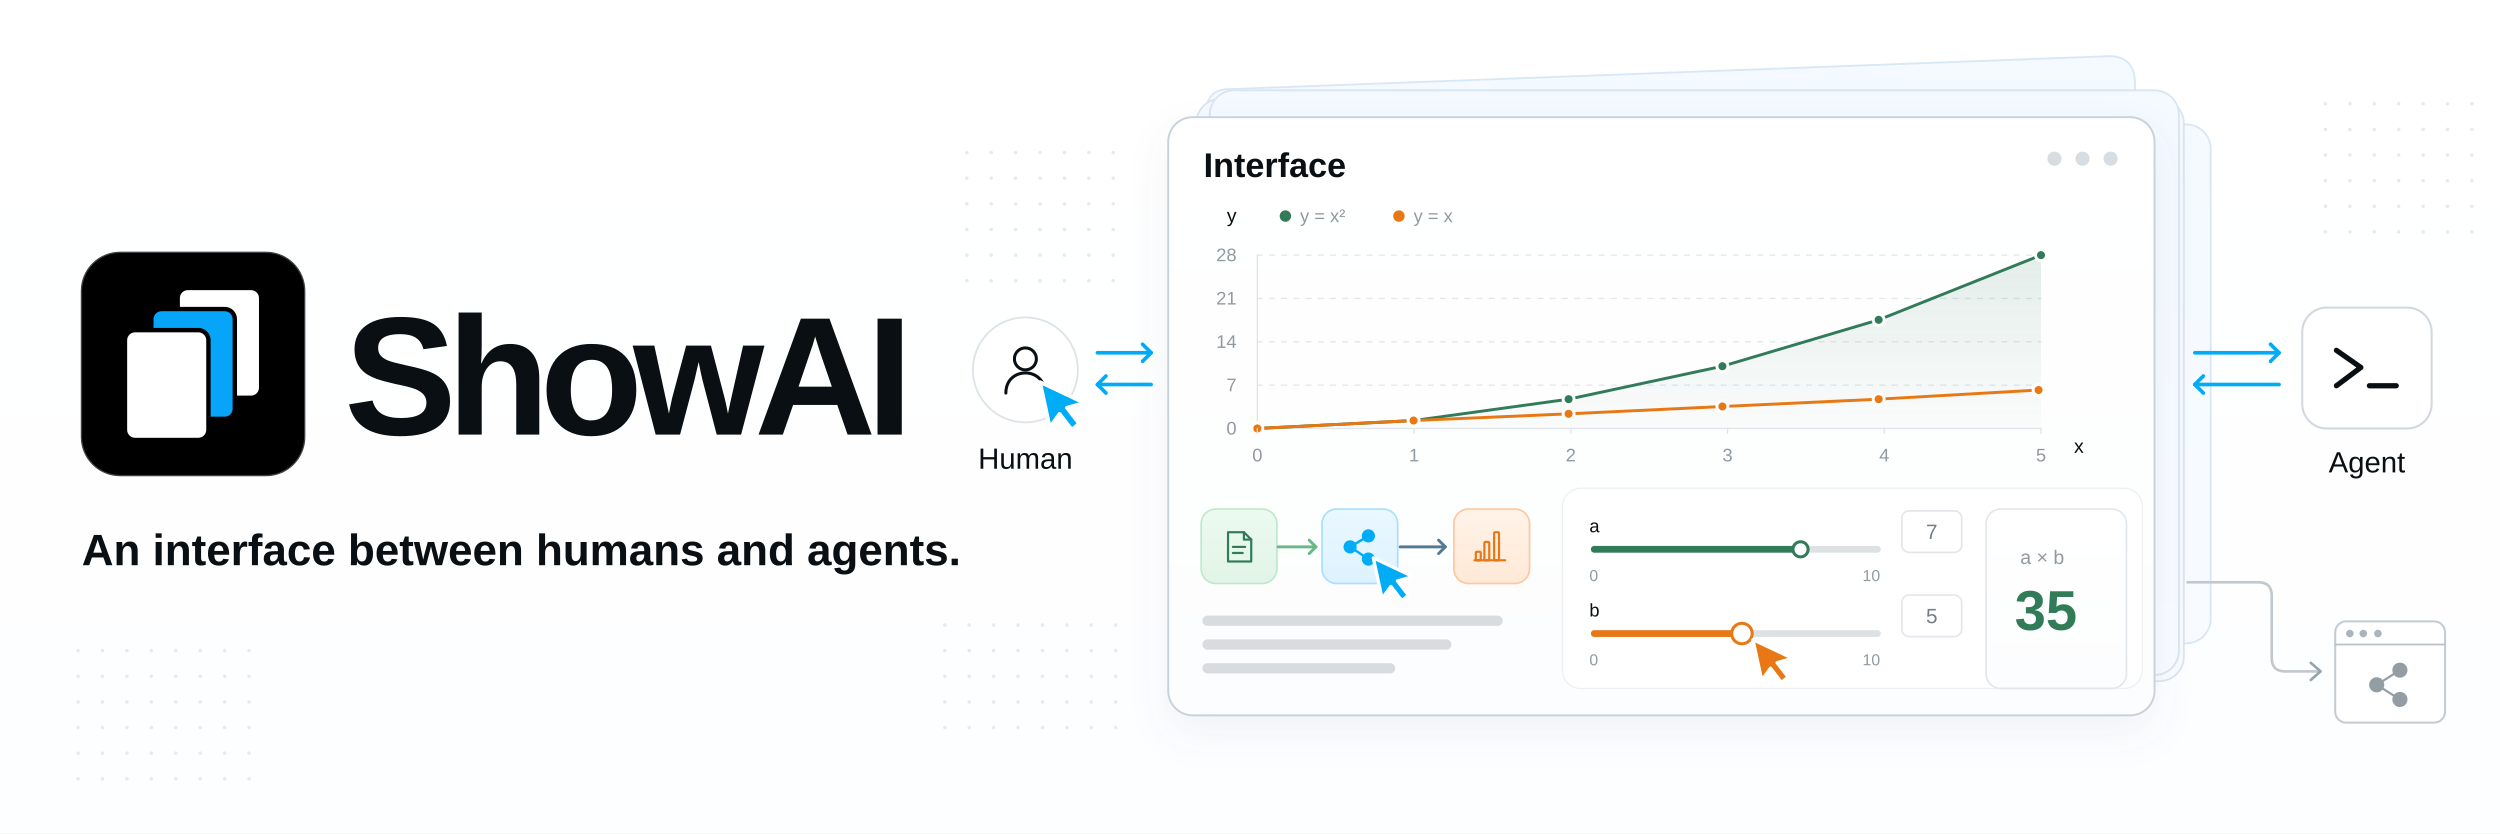
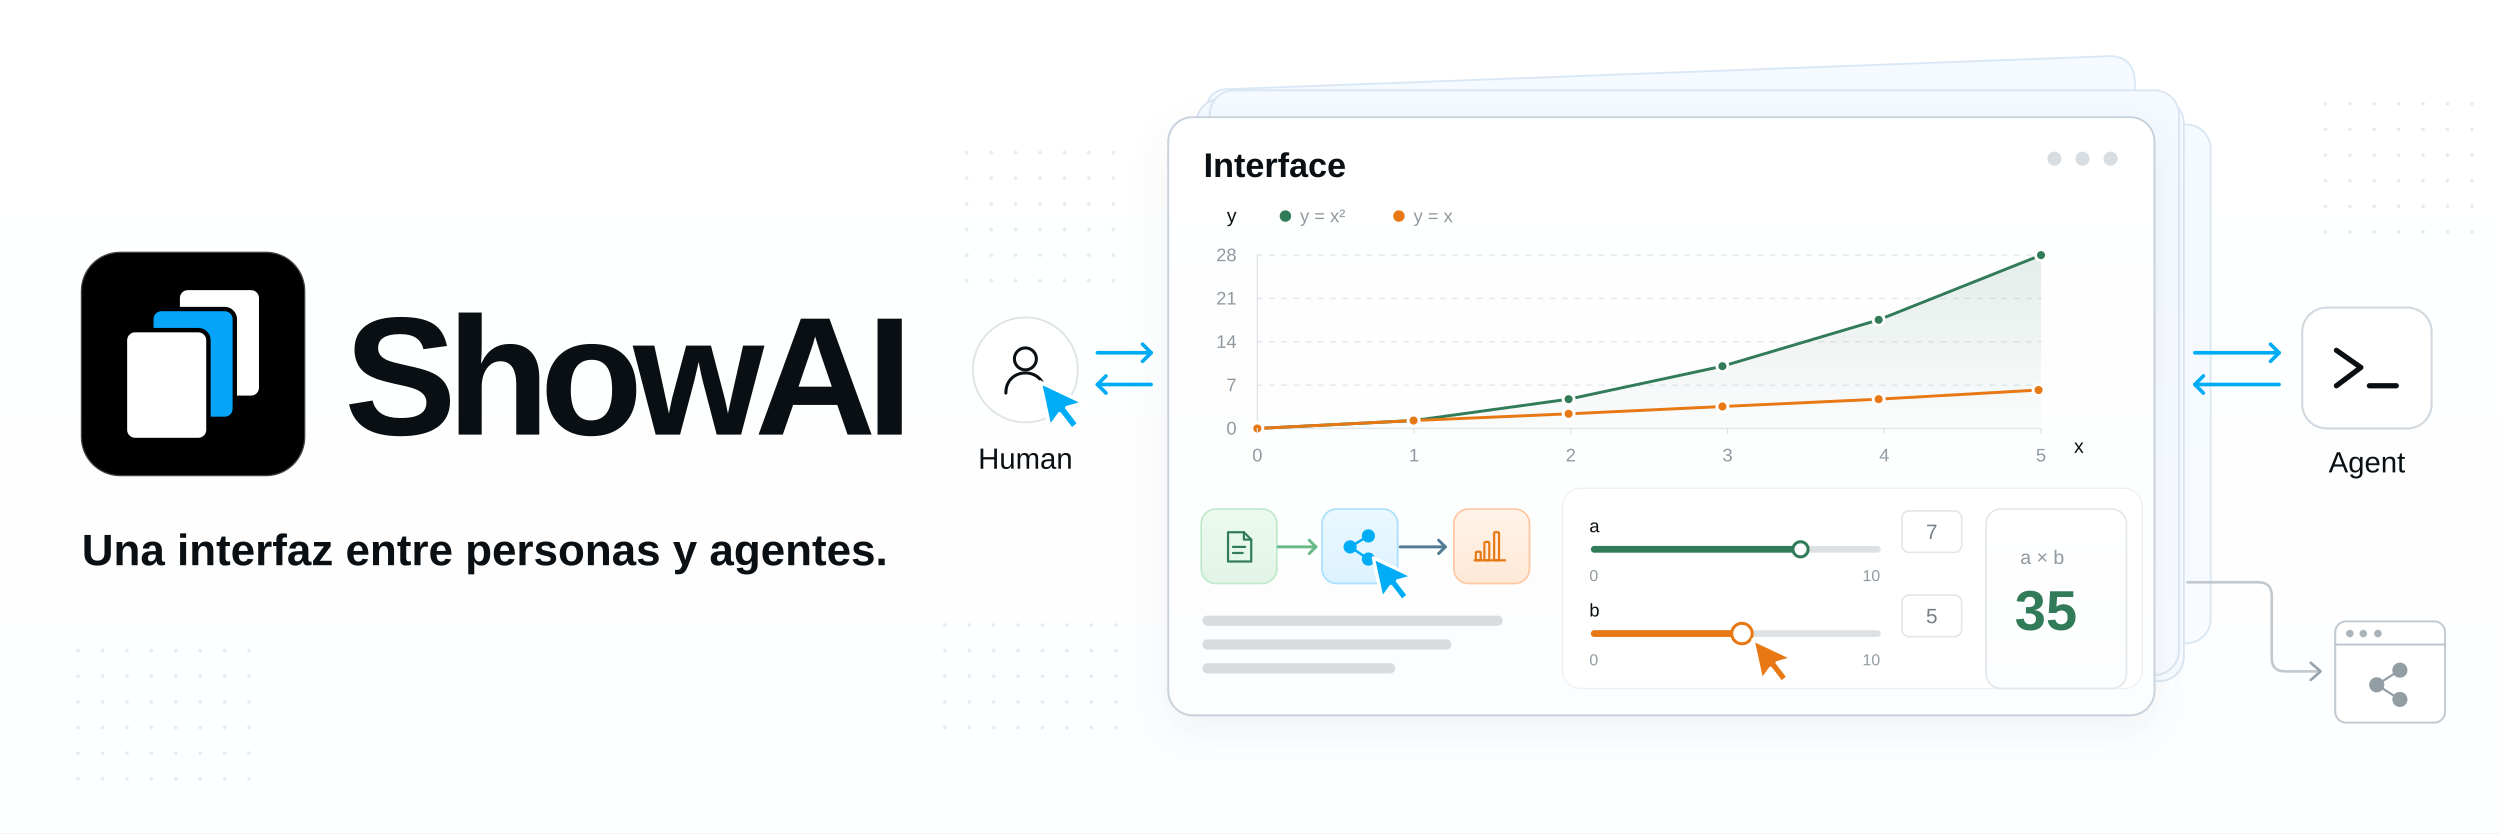
- <svg xmlns="http://www.w3.org/2000/svg" width="2172" height="724" viewBox="0 0 2172 724" role="img" aria-labelledby="title description" lang="en" xml:lang="en">
+ <svg xmlns="http://www.w3.org/2000/svg" width="2172" height="724" viewBox="0 0 2172 724" role="img" aria-labelledby="title description" lang="es" xml:lang="es">
  <defs>
    <linearGradient id="page-fill" x1="0%" y1="0%" x2="0%" y2="100%">
      <stop offset="0" stop-color="#FFFFFF" stop-opacity="1" />
      <stop offset="1" stop-color="#FDFEFF" stop-opacity="1" />
    </linearGradient>
    <linearGradient id="panel-fill" x1="0%" y1="0%" x2="0%" y2="100%">
      <stop offset="0" stop-color="#FFFFFF" stop-opacity="1" />
      <stop offset="1" stop-color="#FCFDFE" stop-opacity="1" />
    </linearGradient>
    <linearGradient id="rear-fill" x1="0%" y1="0%" x2="0%" y2="100%">
      <stop offset="0" stop-color="#F4FAFF" stop-opacity="1" />
      <stop offset="1" stop-color="#F8FBFF" stop-opacity="1" />
    </linearGradient>
    <linearGradient id="chart-fill" x1="0%" y1="0%" x2="0%" y2="100%">
      <stop offset="0" stop-color="#327B59" stop-opacity="0.13" />
      <stop offset="1" stop-color="#327B59" stop-opacity="0.015" />
    </linearGradient>
    <linearGradient id="green-tile" x1="0%" y1="0%" x2="0%" y2="100%">
      <stop offset="0" stop-color="#ECFAEF" stop-opacity="1" />
      <stop offset="1" stop-color="#E2F4E7" stop-opacity="1" />
    </linearGradient>
    <linearGradient id="blue-tile" x1="0%" y1="0%" x2="0%" y2="100%">
      <stop offset="0" stop-color="#EAF8FF" stop-opacity="1" />
      <stop offset="1" stop-color="#DDF2FF" stop-opacity="1" />
    </linearGradient>
    <linearGradient id="orange-tile" x1="0%" y1="0%" x2="0%" y2="100%">
      <stop offset="0" stop-color="#FFF3E8" stop-opacity="1" />
      <stop offset="1" stop-color="#FFE9D7" stop-opacity="1" />
    </linearGradient>
    <filter id="panel-shadow" x="-10%" y="-10%" width="125%" height="135%">
      <feDropShadow dx="0" dy="14" stdDeviation="16" flood-color="#66798A" flood-opacity="0.08" />
    </filter>
  </defs>
  <g id="banner" transform="scale(1.060547)">
    <rect x="0" y="0" width="2048" height="682.667" rx="0" fill="url(#page-fill)" stroke-width="1" id="background" />
    <g id="dots-left">
      <circle cx="64" cy="533" r="1.5" fill="#E6EBEE" stroke-width="1" />
      <circle cx="64" cy="554" r="1.5" fill="#E6EBEE" stroke-width="1" />
      <circle cx="64" cy="575" r="1.5" fill="#E6EBEE" stroke-width="1" />
      <circle cx="64" cy="596" r="1.5" fill="#E6EBEE" stroke-width="1" />
      <circle cx="64" cy="617" r="1.5" fill="#E6EBEE" stroke-width="1" />
      <circle cx="64" cy="638" r="1.5" fill="#E6EBEE" stroke-width="1" />
      <circle cx="84" cy="533" r="1.5" fill="#E6EBEE" stroke-width="1" />
      <circle cx="84" cy="554" r="1.5" fill="#E6EBEE" stroke-width="1" />
      <circle cx="84" cy="575" r="1.5" fill="#E6EBEE" stroke-width="1" />
      <circle cx="84" cy="596" r="1.5" fill="#E6EBEE" stroke-width="1" />
      <circle cx="84" cy="617" r="1.5" fill="#E6EBEE" stroke-width="1" />
      <circle cx="84" cy="638" r="1.5" fill="#E6EBEE" stroke-width="1" />
      <circle cx="104" cy="533" r="1.5" fill="#E6EBEE" stroke-width="1" />
      <circle cx="104" cy="554" r="1.5" fill="#E6EBEE" stroke-width="1" />
      <circle cx="104" cy="575" r="1.5" fill="#E6EBEE" stroke-width="1" />
      <circle cx="104" cy="596" r="1.5" fill="#E6EBEE" stroke-width="1" />
      <circle cx="104" cy="617" r="1.5" fill="#E6EBEE" stroke-width="1" />
      <circle cx="104" cy="638" r="1.5" fill="#E6EBEE" stroke-width="1" />
      <circle cx="124" cy="533" r="1.5" fill="#E6EBEE" stroke-width="1" />
      <circle cx="124" cy="554" r="1.5" fill="#E6EBEE" stroke-width="1" />
      <circle cx="124" cy="575" r="1.5" fill="#E6EBEE" stroke-width="1" />
      <circle cx="124" cy="596" r="1.5" fill="#E6EBEE" stroke-width="1" />
      <circle cx="124" cy="617" r="1.5" fill="#E6EBEE" stroke-width="1" />
      <circle cx="124" cy="638" r="1.5" fill="#E6EBEE" stroke-width="1" />
      <circle cx="144" cy="533" r="1.5" fill="#E6EBEE" stroke-width="1" />
      <circle cx="144" cy="554" r="1.5" fill="#E6EBEE" stroke-width="1" />
      <circle cx="144" cy="575" r="1.5" fill="#E6EBEE" stroke-width="1" />
      <circle cx="144" cy="596" r="1.5" fill="#E6EBEE" stroke-width="1" />
      <circle cx="144" cy="617" r="1.5" fill="#E6EBEE" stroke-width="1" />
      <circle cx="144" cy="638" r="1.5" fill="#E6EBEE" stroke-width="1" />
      <circle cx="164" cy="533" r="1.5" fill="#E6EBEE" stroke-width="1" />
      <circle cx="164" cy="554" r="1.5" fill="#E6EBEE" stroke-width="1" />
      <circle cx="164" cy="575" r="1.5" fill="#E6EBEE" stroke-width="1" />
      <circle cx="164" cy="596" r="1.5" fill="#E6EBEE" stroke-width="1" />
      <circle cx="164" cy="617" r="1.5" fill="#E6EBEE" stroke-width="1" />
      <circle cx="164" cy="638" r="1.5" fill="#E6EBEE" stroke-width="1" />
      <circle cx="184" cy="533" r="1.5" fill="#E6EBEE" stroke-width="1" />
      <circle cx="184" cy="554" r="1.5" fill="#E6EBEE" stroke-width="1" />
      <circle cx="184" cy="575" r="1.5" fill="#E6EBEE" stroke-width="1" />
      <circle cx="184" cy="596" r="1.5" fill="#E6EBEE" stroke-width="1" />
      <circle cx="184" cy="617" r="1.5" fill="#E6EBEE" stroke-width="1" />
      <circle cx="184" cy="638" r="1.5" fill="#E6EBEE" stroke-width="1" />
      <circle cx="204" cy="533" r="1.5" fill="#E6EBEE" stroke-width="1" />
      <circle cx="204" cy="554" r="1.5" fill="#E6EBEE" stroke-width="1" />
      <circle cx="204" cy="575" r="1.5" fill="#E6EBEE" stroke-width="1" />
      <circle cx="204" cy="596" r="1.5" fill="#E6EBEE" stroke-width="1" />
      <circle cx="204" cy="617" r="1.5" fill="#E6EBEE" stroke-width="1" />
      <circle cx="204" cy="638" r="1.5" fill="#E6EBEE" stroke-width="1" />
    </g>
    <g id="dots-middle-top">
      <circle cx="792" cy="125" r="1.5" fill="#E6EBEE" stroke-width="1" />
      <circle cx="792" cy="146" r="1.5" fill="#E6EBEE" stroke-width="1" />
      <circle cx="792" cy="167" r="1.5" fill="#E6EBEE" stroke-width="1" />
      <circle cx="792" cy="188" r="1.5" fill="#E6EBEE" stroke-width="1" />
      <circle cx="792" cy="209" r="1.5" fill="#E6EBEE" stroke-width="1" />
      <circle cx="792" cy="230" r="1.5" fill="#E6EBEE" stroke-width="1" />
      <circle cx="812" cy="125" r="1.5" fill="#E6EBEE" stroke-width="1" />
      <circle cx="812" cy="146" r="1.5" fill="#E6EBEE" stroke-width="1" />
      <circle cx="812" cy="167" r="1.5" fill="#E6EBEE" stroke-width="1" />
      <circle cx="812" cy="188" r="1.5" fill="#E6EBEE" stroke-width="1" />
      <circle cx="812" cy="209" r="1.5" fill="#E6EBEE" stroke-width="1" />
      <circle cx="812" cy="230" r="1.5" fill="#E6EBEE" stroke-width="1" />
      <circle cx="832" cy="125" r="1.5" fill="#E6EBEE" stroke-width="1" />
      <circle cx="832" cy="146" r="1.5" fill="#E6EBEE" stroke-width="1" />
      <circle cx="832" cy="167" r="1.5" fill="#E6EBEE" stroke-width="1" />
      <circle cx="832" cy="188" r="1.5" fill="#E6EBEE" stroke-width="1" />
      <circle cx="832" cy="209" r="1.5" fill="#E6EBEE" stroke-width="1" />
      <circle cx="832" cy="230" r="1.5" fill="#E6EBEE" stroke-width="1" />
      <circle cx="852" cy="125" r="1.5" fill="#E6EBEE" stroke-width="1" />
      <circle cx="852" cy="146" r="1.5" fill="#E6EBEE" stroke-width="1" />
      <circle cx="852" cy="167" r="1.5" fill="#E6EBEE" stroke-width="1" />
      <circle cx="852" cy="188" r="1.5" fill="#E6EBEE" stroke-width="1" />
      <circle cx="852" cy="209" r="1.5" fill="#E6EBEE" stroke-width="1" />
      <circle cx="852" cy="230" r="1.5" fill="#E6EBEE" stroke-width="1" />
      <circle cx="872" cy="125" r="1.5" fill="#E6EBEE" stroke-width="1" />
      <circle cx="872" cy="146" r="1.5" fill="#E6EBEE" stroke-width="1" />
      <circle cx="872" cy="167" r="1.5" fill="#E6EBEE" stroke-width="1" />
      <circle cx="872" cy="188" r="1.5" fill="#E6EBEE" stroke-width="1" />
      <circle cx="872" cy="209" r="1.5" fill="#E6EBEE" stroke-width="1" />
      <circle cx="872" cy="230" r="1.5" fill="#E6EBEE" stroke-width="1" />
      <circle cx="892" cy="125" r="1.5" fill="#E6EBEE" stroke-width="1" />
      <circle cx="892" cy="146" r="1.5" fill="#E6EBEE" stroke-width="1" />
      <circle cx="892" cy="167" r="1.5" fill="#E6EBEE" stroke-width="1" />
      <circle cx="892" cy="188" r="1.5" fill="#E6EBEE" stroke-width="1" />
      <circle cx="892" cy="209" r="1.5" fill="#E6EBEE" stroke-width="1" />
      <circle cx="892" cy="230" r="1.5" fill="#E6EBEE" stroke-width="1" />
      <circle cx="912" cy="125" r="1.5" fill="#E6EBEE" stroke-width="1" />
      <circle cx="912" cy="146" r="1.5" fill="#E6EBEE" stroke-width="1" />
      <circle cx="912" cy="167" r="1.5" fill="#E6EBEE" stroke-width="1" />
      <circle cx="912" cy="188" r="1.5" fill="#E6EBEE" stroke-width="1" />
      <circle cx="912" cy="209" r="1.5" fill="#E6EBEE" stroke-width="1" />
      <circle cx="912" cy="230" r="1.5" fill="#E6EBEE" stroke-width="1" />
    </g>
    <g id="dots-middle-bottom">
      <circle cx="774" cy="512" r="1.5" fill="#E6EBEE" stroke-width="1" />
      <circle cx="774" cy="533" r="1.5" fill="#E6EBEE" stroke-width="1" />
      <circle cx="774" cy="554" r="1.5" fill="#E6EBEE" stroke-width="1" />
      <circle cx="774" cy="575" r="1.5" fill="#E6EBEE" stroke-width="1" />
      <circle cx="774" cy="596" r="1.5" fill="#E6EBEE" stroke-width="1" />
      <circle cx="794" cy="512" r="1.5" fill="#E6EBEE" stroke-width="1" />
      <circle cx="794" cy="533" r="1.5" fill="#E6EBEE" stroke-width="1" />
      <circle cx="794" cy="554" r="1.5" fill="#E6EBEE" stroke-width="1" />
      <circle cx="794" cy="575" r="1.5" fill="#E6EBEE" stroke-width="1" />
      <circle cx="794" cy="596" r="1.5" fill="#E6EBEE" stroke-width="1" />
      <circle cx="814" cy="512" r="1.5" fill="#E6EBEE" stroke-width="1" />
      <circle cx="814" cy="533" r="1.5" fill="#E6EBEE" stroke-width="1" />
      <circle cx="814" cy="554" r="1.5" fill="#E6EBEE" stroke-width="1" />
      <circle cx="814" cy="575" r="1.5" fill="#E6EBEE" stroke-width="1" />
      <circle cx="814" cy="596" r="1.5" fill="#E6EBEE" stroke-width="1" />
      <circle cx="834" cy="512" r="1.5" fill="#E6EBEE" stroke-width="1" />
      <circle cx="834" cy="533" r="1.5" fill="#E6EBEE" stroke-width="1" />
      <circle cx="834" cy="554" r="1.5" fill="#E6EBEE" stroke-width="1" />
      <circle cx="834" cy="575" r="1.5" fill="#E6EBEE" stroke-width="1" />
      <circle cx="834" cy="596" r="1.5" fill="#E6EBEE" stroke-width="1" />
      <circle cx="854" cy="512" r="1.5" fill="#E6EBEE" stroke-width="1" />
      <circle cx="854" cy="533" r="1.5" fill="#E6EBEE" stroke-width="1" />
      <circle cx="854" cy="554" r="1.5" fill="#E6EBEE" stroke-width="1" />
      <circle cx="854" cy="575" r="1.5" fill="#E6EBEE" stroke-width="1" />
      <circle cx="854" cy="596" r="1.5" fill="#E6EBEE" stroke-width="1" />
      <circle cx="874" cy="512" r="1.5" fill="#E6EBEE" stroke-width="1" />
      <circle cx="874" cy="533" r="1.5" fill="#E6EBEE" stroke-width="1" />
      <circle cx="874" cy="554" r="1.5" fill="#E6EBEE" stroke-width="1" />
      <circle cx="874" cy="575" r="1.5" fill="#E6EBEE" stroke-width="1" />
      <circle cx="874" cy="596" r="1.5" fill="#E6EBEE" stroke-width="1" />
      <circle cx="894" cy="512" r="1.5" fill="#E6EBEE" stroke-width="1" />
      <circle cx="894" cy="533" r="1.5" fill="#E6EBEE" stroke-width="1" />
      <circle cx="894" cy="554" r="1.5" fill="#E6EBEE" stroke-width="1" />
      <circle cx="894" cy="575" r="1.5" fill="#E6EBEE" stroke-width="1" />
      <circle cx="894" cy="596" r="1.5" fill="#E6EBEE" stroke-width="1" />
      <circle cx="914" cy="512" r="1.5" fill="#E6EBEE" stroke-width="1" />
      <circle cx="914" cy="533" r="1.5" fill="#E6EBEE" stroke-width="1" />
      <circle cx="914" cy="554" r="1.5" fill="#E6EBEE" stroke-width="1" />
      <circle cx="914" cy="575" r="1.5" fill="#E6EBEE" stroke-width="1" />
      <circle cx="914" cy="596" r="1.5" fill="#E6EBEE" stroke-width="1" />
    </g>
    <g id="dots-right">
      <circle cx="1905" cy="85" r="1.5" fill="#E6EBEE" stroke-width="1" />
      <circle cx="1905" cy="106" r="1.5" fill="#E6EBEE" stroke-width="1" />
      <circle cx="1905" cy="127" r="1.5" fill="#E6EBEE" stroke-width="1" />
      <circle cx="1905" cy="148" r="1.5" fill="#E6EBEE" stroke-width="1" />
      <circle cx="1905" cy="169" r="1.5" fill="#E6EBEE" stroke-width="1" />
      <circle cx="1905" cy="190" r="1.5" fill="#E6EBEE" stroke-width="1" />
      <circle cx="1925" cy="85" r="1.5" fill="#E6EBEE" stroke-width="1" />
      <circle cx="1925" cy="106" r="1.5" fill="#E6EBEE" stroke-width="1" />
      <circle cx="1925" cy="127" r="1.5" fill="#E6EBEE" stroke-width="1" />
      <circle cx="1925" cy="148" r="1.5" fill="#E6EBEE" stroke-width="1" />
      <circle cx="1925" cy="169" r="1.5" fill="#E6EBEE" stroke-width="1" />
      <circle cx="1925" cy="190" r="1.5" fill="#E6EBEE" stroke-width="1" />
      <circle cx="1945" cy="85" r="1.5" fill="#E6EBEE" stroke-width="1" />
      <circle cx="1945" cy="106" r="1.5" fill="#E6EBEE" stroke-width="1" />
      <circle cx="1945" cy="127" r="1.5" fill="#E6EBEE" stroke-width="1" />
      <circle cx="1945" cy="148" r="1.5" fill="#E6EBEE" stroke-width="1" />
      <circle cx="1945" cy="169" r="1.5" fill="#E6EBEE" stroke-width="1" />
      <circle cx="1945" cy="190" r="1.5" fill="#E6EBEE" stroke-width="1" />
      <circle cx="1965" cy="85" r="1.5" fill="#E6EBEE" stroke-width="1" />
      <circle cx="1965" cy="106" r="1.5" fill="#E6EBEE" stroke-width="1" />
      <circle cx="1965" cy="127" r="1.5" fill="#E6EBEE" stroke-width="1" />
      <circle cx="1965" cy="148" r="1.5" fill="#E6EBEE" stroke-width="1" />
      <circle cx="1965" cy="169" r="1.5" fill="#E6EBEE" stroke-width="1" />
      <circle cx="1965" cy="190" r="1.5" fill="#E6EBEE" stroke-width="1" />
      <circle cx="1985" cy="85" r="1.5" fill="#E6EBEE" stroke-width="1" />
      <circle cx="1985" cy="106" r="1.5" fill="#E6EBEE" stroke-width="1" />
      <circle cx="1985" cy="127" r="1.5" fill="#E6EBEE" stroke-width="1" />
      <circle cx="1985" cy="148" r="1.5" fill="#E6EBEE" stroke-width="1" />
      <circle cx="1985" cy="169" r="1.5" fill="#E6EBEE" stroke-width="1" />
      <circle cx="1985" cy="190" r="1.5" fill="#E6EBEE" stroke-width="1" />
      <circle cx="2005" cy="85" r="1.5" fill="#E6EBEE" stroke-width="1" />
      <circle cx="2005" cy="106" r="1.5" fill="#E6EBEE" stroke-width="1" />
      <circle cx="2005" cy="127" r="1.5" fill="#E6EBEE" stroke-width="1" />
      <circle cx="2005" cy="148" r="1.5" fill="#E6EBEE" stroke-width="1" />
      <circle cx="2005" cy="169" r="1.5" fill="#E6EBEE" stroke-width="1" />
      <circle cx="2005" cy="190" r="1.5" fill="#E6EBEE" stroke-width="1" />
      <circle cx="2025" cy="85" r="1.5" fill="#E6EBEE" stroke-width="1" />
      <circle cx="2025" cy="106" r="1.5" fill="#E6EBEE" stroke-width="1" />
      <circle cx="2025" cy="127" r="1.5" fill="#E6EBEE" stroke-width="1" />
      <circle cx="2025" cy="148" r="1.5" fill="#E6EBEE" stroke-width="1" />
      <circle cx="2025" cy="169" r="1.5" fill="#E6EBEE" stroke-width="1" />
      <circle cx="2025" cy="190" r="1.5" fill="#E6EBEE" stroke-width="1" />
    </g>
    <g id="brand">
      <g id="showai-logo" transform="translate(66 206) scale(0.36)">
        <rect x="2" y="2" width="508" height="508" rx="88" fill="#000000" />
        <rect id="back" x="226" y="88" width="180" height="240" rx="18" fill="#FFFFFF" />
        <rect x="166" y="136" width="180" height="240" rx="18" fill="none" stroke="#000000" stroke-width="20" />
        <rect id="middle" x="166" y="136" width="180" height="240" rx="18" fill="#06A5FA" />
        <rect x="106" y="184" width="180" height="240" rx="18" fill="none" stroke="#000000" stroke-width="20" />
        <rect id="front" x="106" y="184" width="180" height="240" rx="18" fill="#FFFFFF" />
        <rect x="2" y="2" width="508" height="508" rx="88" fill="none" stroke="#3F3F46" stroke-width="3" />
      </g>
      <text x="282" y="356" fill="#090F12" font-family="Arial" font-size="138" font-weight="900" text-anchor="start" letter-spacing="-8" id="brand-name">ShowAI</text>
-       <text x="67" y="463" fill="#090F12" font-family="Arial" font-size="36" font-weight="600" text-anchor="start" id="tagline">An interface between humans and agents.</text>
+       <text x="67" y="463" fill="#090F12" font-family="Arial" font-size="36" font-weight="600" text-anchor="start" id="tagline">Una interfaz entre personas y agentes.</text>
    </g>
    <g id="human">
      <circle cx="840" cy="303" r="43" fill="#FFFFFF" stroke="#DDE3E7" stroke-width="1.5" />
      <circle cx="840" cy="294" r="9" fill="none" stroke="#090F12" stroke-width="2.5" />
      <path d="M824,322 C824,300 856,300 856,322" stroke="#090F12" stroke-width="2.5" fill="none" stroke-linecap="round" stroke-linejoin="round" />
      <g id="human-pointer" transform="translate(852 313) scale(1)">
        <path d="M0,0 L8,37 L16,26 L26,39 L32,34 L22,21 L36,17 Z" stroke="#FFFFFF" stroke-width="3" fill="#00ACF5" stroke-linecap="round" stroke-linejoin="round" />
      </g>
      <text x="840" y="384" fill="#090F12" font-family="Arial" font-size="24" font-weight="500" text-anchor="middle">Human</text>
    </g>
    <g id="human-interface-links">
      <line x1="899" y1="289" x2="943" y2="289" stroke="#00ACF5" stroke-width="3" stroke-linecap="round" />
      <path d="M936,282 L943,289 L936,296" stroke="#00ACF5" stroke-width="3" fill="none" stroke-linecap="round" stroke-linejoin="round" />
      <line x1="943" y1="315" x2="899" y2="315" stroke="#00ACF5" stroke-width="3" stroke-linecap="round" />
      <path d="M906,308 L899,315 L906,322" stroke="#00ACF5" stroke-width="3" fill="none" stroke-linecap="round" stroke-linejoin="round" />
    </g>
    <g id="interface">
      <g id="rear-cards">
        <path d="M1007,73 L1728,46 Q1749,46 1749,69 L1749,490 Q1749,511 1728,512 L1007,535 Q988,535 988,514 L988,93 Q988,73 1007,73 Z" stroke="#D8E7F5" stroke-width="1.5" fill="url(#rear-fill)" stroke-linecap="round" stroke-linejoin="round" />
        <rect x="1003" y="102" width="808" height="425" rx="20" fill="url(#rear-fill)" stroke="#D9E7F4" stroke-width="1.5" />
        <rect x="980" y="81" width="809" height="477" rx="20" fill="url(#rear-fill)" stroke="#D9E5F0" stroke-width="1.5" />
        <rect x="991" y="74" width="794" height="479" rx="20" fill="url(#rear-fill)" stroke="#D9E5F0" stroke-width="1.5" />
      </g>
      <rect x="957" y="96" width="808" height="490" rx="20" fill="url(#panel-fill)" stroke="#C8D2DC" stroke-width="1.6" filter="url(#panel-shadow)" id="interface-panel" />
      <g id="header">
        <text x="986" y="145" fill="#090F12" font-family="Arial" font-size="28" font-weight="700" text-anchor="start">Interface</text>
        <circle cx="1683" cy="130" r="5.8" fill="#D8DDE1" stroke-width="1" />
        <circle cx="1706" cy="130" r="5.8" fill="#D8DDE1" stroke-width="1" />
        <circle cx="1729" cy="130" r="5.8" fill="#D8DDE1" stroke-width="1" />
      </g>
      <g id="chart">
        <text x="1005" y="182" fill="#090F12" font-family="Arial" font-size="16" font-weight="400" text-anchor="start">y</text>
        <circle cx="1053" cy="177" r="4.7" fill="#327B59" stroke-width="1" />
        <text x="1065" y="182" fill="#8F999F" font-family="Arial" font-size="15" font-weight="400" text-anchor="start">y = x²</text>
        <circle cx="1146" cy="177" r="4.7" fill="#E77813" stroke-width="1" />
        <text x="1158" y="182" fill="#8F999F" font-family="Arial" font-size="15" font-weight="400" text-anchor="start">y = x</text>
        <line x1="1030" y1="209.0" x2="1672" y2="209.0" stroke="#E2E7EB" stroke-width="1.1" stroke-linecap="round" stroke-dasharray="4 6" />
        <text x="1013" y="214.0" fill="#8F999F" font-family="Arial" font-size="15" font-weight="400" text-anchor="end">28</text>
        <line x1="1030" y1="244.5" x2="1672" y2="244.5" stroke="#E2E7EB" stroke-width="1.1" stroke-linecap="round" stroke-dasharray="4 6" />
        <text x="1013" y="249.5" fill="#8F999F" font-family="Arial" font-size="15" font-weight="400" text-anchor="end">21</text>
        <line x1="1030" y1="280.0" x2="1672" y2="280.0" stroke="#E2E7EB" stroke-width="1.1" stroke-linecap="round" stroke-dasharray="4 6" />
        <text x="1013" y="285.0" fill="#8F999F" font-family="Arial" font-size="15" font-weight="400" text-anchor="end">14</text>
        <line x1="1030" y1="315.5" x2="1672" y2="315.5" stroke="#E2E7EB" stroke-width="1.1" stroke-linecap="round" stroke-dasharray="4 6" />
        <text x="1013" y="320.5" fill="#8F999F" font-family="Arial" font-size="15" font-weight="400" text-anchor="end">7</text>
        <line x1="1030" y1="351.0" x2="1672" y2="351.0" stroke="#E2E7EB" stroke-width="1.1" stroke-linecap="round" />
        <text x="1013" y="356.0" fill="#8F999F" font-family="Arial" font-size="15" font-weight="400" text-anchor="end">0</text>
        <line x1="1030" y1="209" x2="1030" y2="351" stroke="#DCE2E7" stroke-width="1" stroke-linecap="round" />
        <path d="M1030,351 L1158,344.5 L1285,327 L1411,300 L1539,262 L1672,209 L1672,351 Z" stroke-width="1" fill="url(#chart-fill)" stroke-linecap="round" stroke-linejoin="round" id="quadratic-area" />
        <g id="quadratic">
          <path d="M1030,351 L1158,344.5 L1285,327 L1411,300 L1539,262 L1672,209" stroke="#327B59" stroke-width="2.4" fill="none" stroke-linecap="round" stroke-linejoin="round" id="quadratic-line" />
          <circle cx="1030" cy="351" r="4.5" fill="#327B59" stroke="#FFFFFF" stroke-width="2.4" id="quadratic-point-0" />
          <circle cx="1158" cy="344.5" r="4.5" fill="#327B59" stroke="#FFFFFF" stroke-width="2.4" id="quadratic-point-1" />
          <circle cx="1285" cy="327" r="4.5" fill="#327B59" stroke="#FFFFFF" stroke-width="2.4" id="quadratic-point-2" />
          <circle cx="1411" cy="300" r="4.5" fill="#327B59" stroke="#FFFFFF" stroke-width="2.4" id="quadratic-point-3" />
          <circle cx="1539" cy="262" r="4.5" fill="#327B59" stroke="#FFFFFF" stroke-width="2.4" id="quadratic-point-4" />
          <circle cx="1672" cy="209" r="4.5" fill="#327B59" stroke="#FFFFFF" stroke-width="2.4" id="quadratic-point-5" />
        </g>
        <g id="linear">
          <path d="M1030,351 L1158,344.5 L1285,339 L1411,333 L1539,327 L1670,319.5" stroke="#E77813" stroke-width="2.4" fill="none" stroke-linecap="round" stroke-linejoin="round" id="linear-line" />
          <circle cx="1030" cy="351" r="4.5" fill="#E77813" stroke="#FFFFFF" stroke-width="2.4" id="linear-point-0" />
          <circle cx="1158" cy="344.5" r="4.5" fill="#E77813" stroke="#FFFFFF" stroke-width="2.4" id="linear-point-1" />
          <circle cx="1285" cy="339" r="4.5" fill="#E77813" stroke="#FFFFFF" stroke-width="2.4" id="linear-point-2" />
          <circle cx="1411" cy="333" r="4.5" fill="#E77813" stroke="#FFFFFF" stroke-width="2.4" id="linear-point-3" />
          <circle cx="1539" cy="327" r="4.5" fill="#E77813" stroke="#FFFFFF" stroke-width="2.4" id="linear-point-4" />
          <circle cx="1670" cy="319.5" r="4.5" fill="#E77813" stroke="#FFFFFF" stroke-width="2.4" id="linear-point-5" />
        </g>
        <line x1="1030.0" y1="351" x2="1030.0" y2="355" stroke="#DCE2E7" stroke-width="1" stroke-linecap="round" />
        <text x="1030.0" y="378" fill="#8F999F" font-family="Arial" font-size="15" font-weight="400" text-anchor="middle">0</text>
        <line x1="1158.4" y1="351" x2="1158.4" y2="355" stroke="#DCE2E7" stroke-width="1" stroke-linecap="round" />
        <text x="1158.4" y="378" fill="#8F999F" font-family="Arial" font-size="15" font-weight="400" text-anchor="middle">1</text>
        <line x1="1286.8" y1="351" x2="1286.8" y2="355" stroke="#DCE2E7" stroke-width="1" stroke-linecap="round" />
        <text x="1286.8" y="378" fill="#8F999F" font-family="Arial" font-size="15" font-weight="400" text-anchor="middle">2</text>
        <line x1="1415.2" y1="351" x2="1415.2" y2="355" stroke="#DCE2E7" stroke-width="1" stroke-linecap="round" />
        <text x="1415.2" y="378" fill="#8F999F" font-family="Arial" font-size="15" font-weight="400" text-anchor="middle">3</text>
        <line x1="1543.6" y1="351" x2="1543.6" y2="355" stroke="#DCE2E7" stroke-width="1" stroke-linecap="round" />
        <text x="1543.6" y="378" fill="#8F999F" font-family="Arial" font-size="15" font-weight="400" text-anchor="middle">4</text>
        <line x1="1672.0" y1="351" x2="1672.0" y2="355" stroke="#DCE2E7" stroke-width="1" stroke-linecap="round" />
        <text x="1672.0" y="378" fill="#8F999F" font-family="Arial" font-size="15" font-weight="400" text-anchor="middle">5</text>
        <text x="1699" y="371" fill="#090F12" font-family="Arial" font-size="16" font-weight="400" text-anchor="start">x</text>
      </g>
      <g id="workflow">
        <rect x="984" y="417" width="62" height="61" rx="12" fill="url(#green-tile)" stroke="#BFE9CB" stroke-width="1.4" />
        <rect x="1083" y="417" width="62" height="61" rx="12" fill="url(#blue-tile)" stroke="#A8DFFF" stroke-width="1.4" />
        <rect x="1191" y="417" width="62" height="61" rx="12" fill="url(#orange-tile)" stroke="#FFC6A0" stroke-width="1.4" />
        <line x1="1047" y1="448" x2="1078" y2="448" stroke="#67B988" stroke-width="2.4" stroke-linecap="round" />
        <path d="M1072.5,442.5 L1078,448 L1072.5,453.5" stroke="#67B988" stroke-width="2.4" fill="none" stroke-linecap="round" stroke-linejoin="round" />
        <line x1="1147" y1="448" x2="1184" y2="448" stroke="#517B95" stroke-width="2.4" stroke-linecap="round" />
        <path d="M1178.5,442.5 L1184,448 L1178.5,453.5" stroke="#517B95" stroke-width="2.4" fill="none" stroke-linecap="round" stroke-linejoin="round" />
        <g id="document-icon">
          <path d="M1006,436 L1019,436 L1025,442 L1025,460 L1006,460 Z" stroke="#327B59" stroke-width="1.8" fill="none" stroke-linecap="round" stroke-linejoin="round" />
          <path d="M1019,436 L1019,442 L1025,442" stroke="#327B59" stroke-width="1.8" fill="none" stroke-linecap="round" stroke-linejoin="round" />
          <line x1="1010" y1="448" x2="1020" y2="448" stroke="#327B59" stroke-width="1.8" stroke-linecap="round" />
          <line x1="1010" y1="453" x2="1018" y2="453" stroke="#327B59" stroke-width="1.8" stroke-linecap="round" />
        </g>
        <g id="share-icon">
          <line x1="1106" y1="448" x2="1121" y2="439" stroke="#00ACF5" stroke-width="2" stroke-linecap="round" />
          <line x1="1106" y1="448" x2="1121" y2="458" stroke="#00ACF5" stroke-width="2" stroke-linecap="round" />
          <circle cx="1106" cy="448" r="5.4" fill="#00ACF5" stroke-width="1" />
          <circle cx="1121" cy="439" r="5.4" fill="#00ACF5" stroke-width="1" />
          <circle cx="1121" cy="458" r="5.4" fill="#00ACF5" stroke-width="1" />
        </g>
        <g id="bar-icon">
          <rect x="1209" y="452" width="4" height="7" rx="0.8" fill="none" stroke="#E77813" stroke-width="1.8" />
          <rect x="1216" y="444" width="4" height="15" rx="0.8" fill="none" stroke="#E77813" stroke-width="1.8" />
          <rect x="1224" y="436" width="4" height="23" rx="0.8" fill="none" stroke="#E77813" stroke-width="1.8" />
          <line x1="1208" y1="459" x2="1233" y2="459" stroke="#E77813" stroke-width="1.8" stroke-linecap="round" />
        </g>
        <g id="share-pointer" transform="translate(1125 457) scale(0.9)">
          <path d="M0,0 L8,37 L16,26 L26,39 L32,34 L22,21 L36,17 Z" stroke="#FFFFFF" stroke-width="3" fill="#00ACF5" stroke-linecap="round" stroke-linejoin="round" />
        </g>
        <rect x="985" y="504.3" width="246" height="8.4" rx="4.2" fill="#D9DCDF" stroke-width="1" />
        <rect x="985" y="523.8" width="204" height="8.4" rx="4.2" fill="#D9DCDF" stroke-width="1" />
        <rect x="985" y="543.3" width="158" height="8.4" rx="4.2" fill="#D9DCDF" stroke-width="1" />
      </g>
      <g id="calculation-controls">
        <rect x="1280" y="400" width="475" height="164" rx="15" fill="#FFFFFF" stroke="#EDF0F3" stroke-width="1.1" />
        <g id="slider-a">
          <text x="1302" y="436" fill="#090F12" font-family="Arial" font-size="15" font-weight="400" text-anchor="start">a</text>
          <line x1="1306" y1="450" x2="1538" y2="450" stroke="#DDE1E3" stroke-width="5.5" stroke-linecap="round" />
          <line x1="1306" y1="450" x2="1475" y2="450" stroke="#327B59" stroke-width="5.5" stroke-linecap="round" />
          <circle cx="1475" cy="450" r="6.2" fill="#FFFFFF" stroke="#327B59" stroke-width="2.5" />
          <rect x="1558" y="418.5" width="49" height="34" rx="6" fill="#FFFFFF" stroke="#E3E7EB" stroke-width="1.4" />
          <text x="1582.5" y="441.5" fill="#737F85" font-family="Arial" font-size="17" font-weight="400" text-anchor="middle">7</text>
          <text x="1302" y="476" fill="#8F999F" font-family="Arial" font-size="13" font-weight="400" text-anchor="start">0</text>
          <text x="1533" y="476" fill="#8F999F" font-family="Arial" font-size="13" font-weight="400" text-anchor="middle">10</text>
        </g>
        <g id="slider-b">
          <text x="1302" y="505" fill="#090F12" font-family="Arial" font-size="15" font-weight="400" text-anchor="start">b</text>
          <line x1="1306" y1="519" x2="1538" y2="519" stroke="#DDE1E3" stroke-width="5.5" stroke-linecap="round" />
          <line x1="1306" y1="519" x2="1427" y2="519" stroke="#E77813" stroke-width="5.5" stroke-linecap="round" />
          <circle cx="1427" cy="519" r="8.4" fill="#FFFFFF" stroke="#E77813" stroke-width="2.5" />
          <rect x="1558" y="487.5" width="49" height="34" rx="6" fill="#FFFFFF" stroke="#E3E7EB" stroke-width="1.4" />
          <text x="1582.5" y="510.5" fill="#737F85" font-family="Arial" font-size="17" font-weight="400" text-anchor="middle">5</text>
          <text x="1302" y="545" fill="#8F999F" font-family="Arial" font-size="13" font-weight="400" text-anchor="start">0</text>
          <text x="1533" y="545" fill="#8F999F" font-family="Arial" font-size="13" font-weight="400" text-anchor="middle">10</text>
        </g>
        <g id="slider-pointer" transform="translate(1436 524) scale(0.9)">
          <path d="M0,0 L8,37 L16,26 L26,39 L32,34 L22,21 L36,17 Z" stroke="#FFFFFF" stroke-width="3" fill="#E77813" stroke-linecap="round" stroke-linejoin="round" />
        </g>
        <g id="calculation-result">
          <rect x="1627" y="417" width="115" height="147" rx="12" fill="url(#panel-fill)" stroke="#E2E7EB" stroke-width="1.4" />
          <text x="1673" y="462" fill="#8F999F" font-family="Arial" font-size="16" font-weight="400" text-anchor="middle">a × b</text>
          <text x="1676" y="516" fill="#327B59" font-family="Arial" font-size="46" font-weight="700" text-anchor="middle">35</text>
        </g>
      </g>
    </g>
    <g id="agent">
      <rect x="1886" y="252" width="106" height="99" rx="20" fill="#FFFFFF" stroke="#D1D8DE" stroke-width="1.7" />
      <path d="M1914,287 L1934,301 L1914,316" stroke="#090F12" stroke-width="4.3" fill="none" stroke-linecap="round" stroke-linejoin="round" />
      <line x1="1941" y1="316" x2="1963" y2="316" stroke="#090F12" stroke-width="4.3" stroke-linecap="round" />
      <text x="1939" y="387" fill="#090F12" font-family="Arial" font-size="24" font-weight="500" text-anchor="middle">Agent</text>
    </g>
    <g id="interface-agent-links">
      <line x1="1798" y1="289" x2="1867" y2="289" stroke="#00ACF5" stroke-width="3" stroke-linecap="round" />
      <path d="M1860,282 L1867,289 L1860,296" stroke="#00ACF5" stroke-width="3" fill="none" stroke-linecap="round" stroke-linejoin="round" />
      <line x1="1867" y1="315" x2="1798" y2="315" stroke="#00ACF5" stroke-width="3" stroke-linecap="round" />
      <path d="M1805,308 L1798,315 L1805,322" stroke="#00ACF5" stroke-width="3" fill="none" stroke-linecap="round" stroke-linejoin="round" />
    </g>
    <g id="exported-page">
      <path d="M1792,477 L1850,477 Q1861,477 1861,488 L1861,539 Q1861,550 1872,550 L1900,550" stroke="#C1C9CF" stroke-width="2.2" fill="none" stroke-linecap="round" stroke-linejoin="round" />
      <path d="M1893,543 L1901,550 L1893,557" stroke="#98A4AC" stroke-width="2.2" fill="none" stroke-linecap="round" stroke-linejoin="round" />
      <rect x="1913" y="509" width="90" height="83" rx="9" fill="#FFFFFF" stroke="#C4CCD3" stroke-width="1.7" />
      <line x1="1913" y1="528" x2="2003" y2="528" stroke="#B8C1C9" stroke-width="1.4" stroke-linecap="round" />
      <circle cx="1925" cy="519" r="3.1" fill="#AAB4BB" stroke-width="1" />
      <circle cx="1936" cy="519" r="3.1" fill="#AAB4BB" stroke-width="1" />
      <circle cx="1948" cy="519" r="3.1" fill="#AAB4BB" stroke-width="1" />
      <line x1="1947" y1="561" x2="1966" y2="549" stroke="#929DA4" stroke-width="1.8" stroke-linecap="round" />
      <line x1="1947" y1="561" x2="1966" y2="573" stroke="#929DA4" stroke-width="1.8" stroke-linecap="round" />
      <circle cx="1947" cy="561" r="6.2" fill="#929DA4" stroke-width="1" />
      <circle cx="1966" cy="549" r="6.2" fill="#929DA4" stroke-width="1" />
      <circle cx="1966" cy="573" r="6.2" fill="#929DA4" stroke-width="1" />
    </g>
  </g>
</svg>
